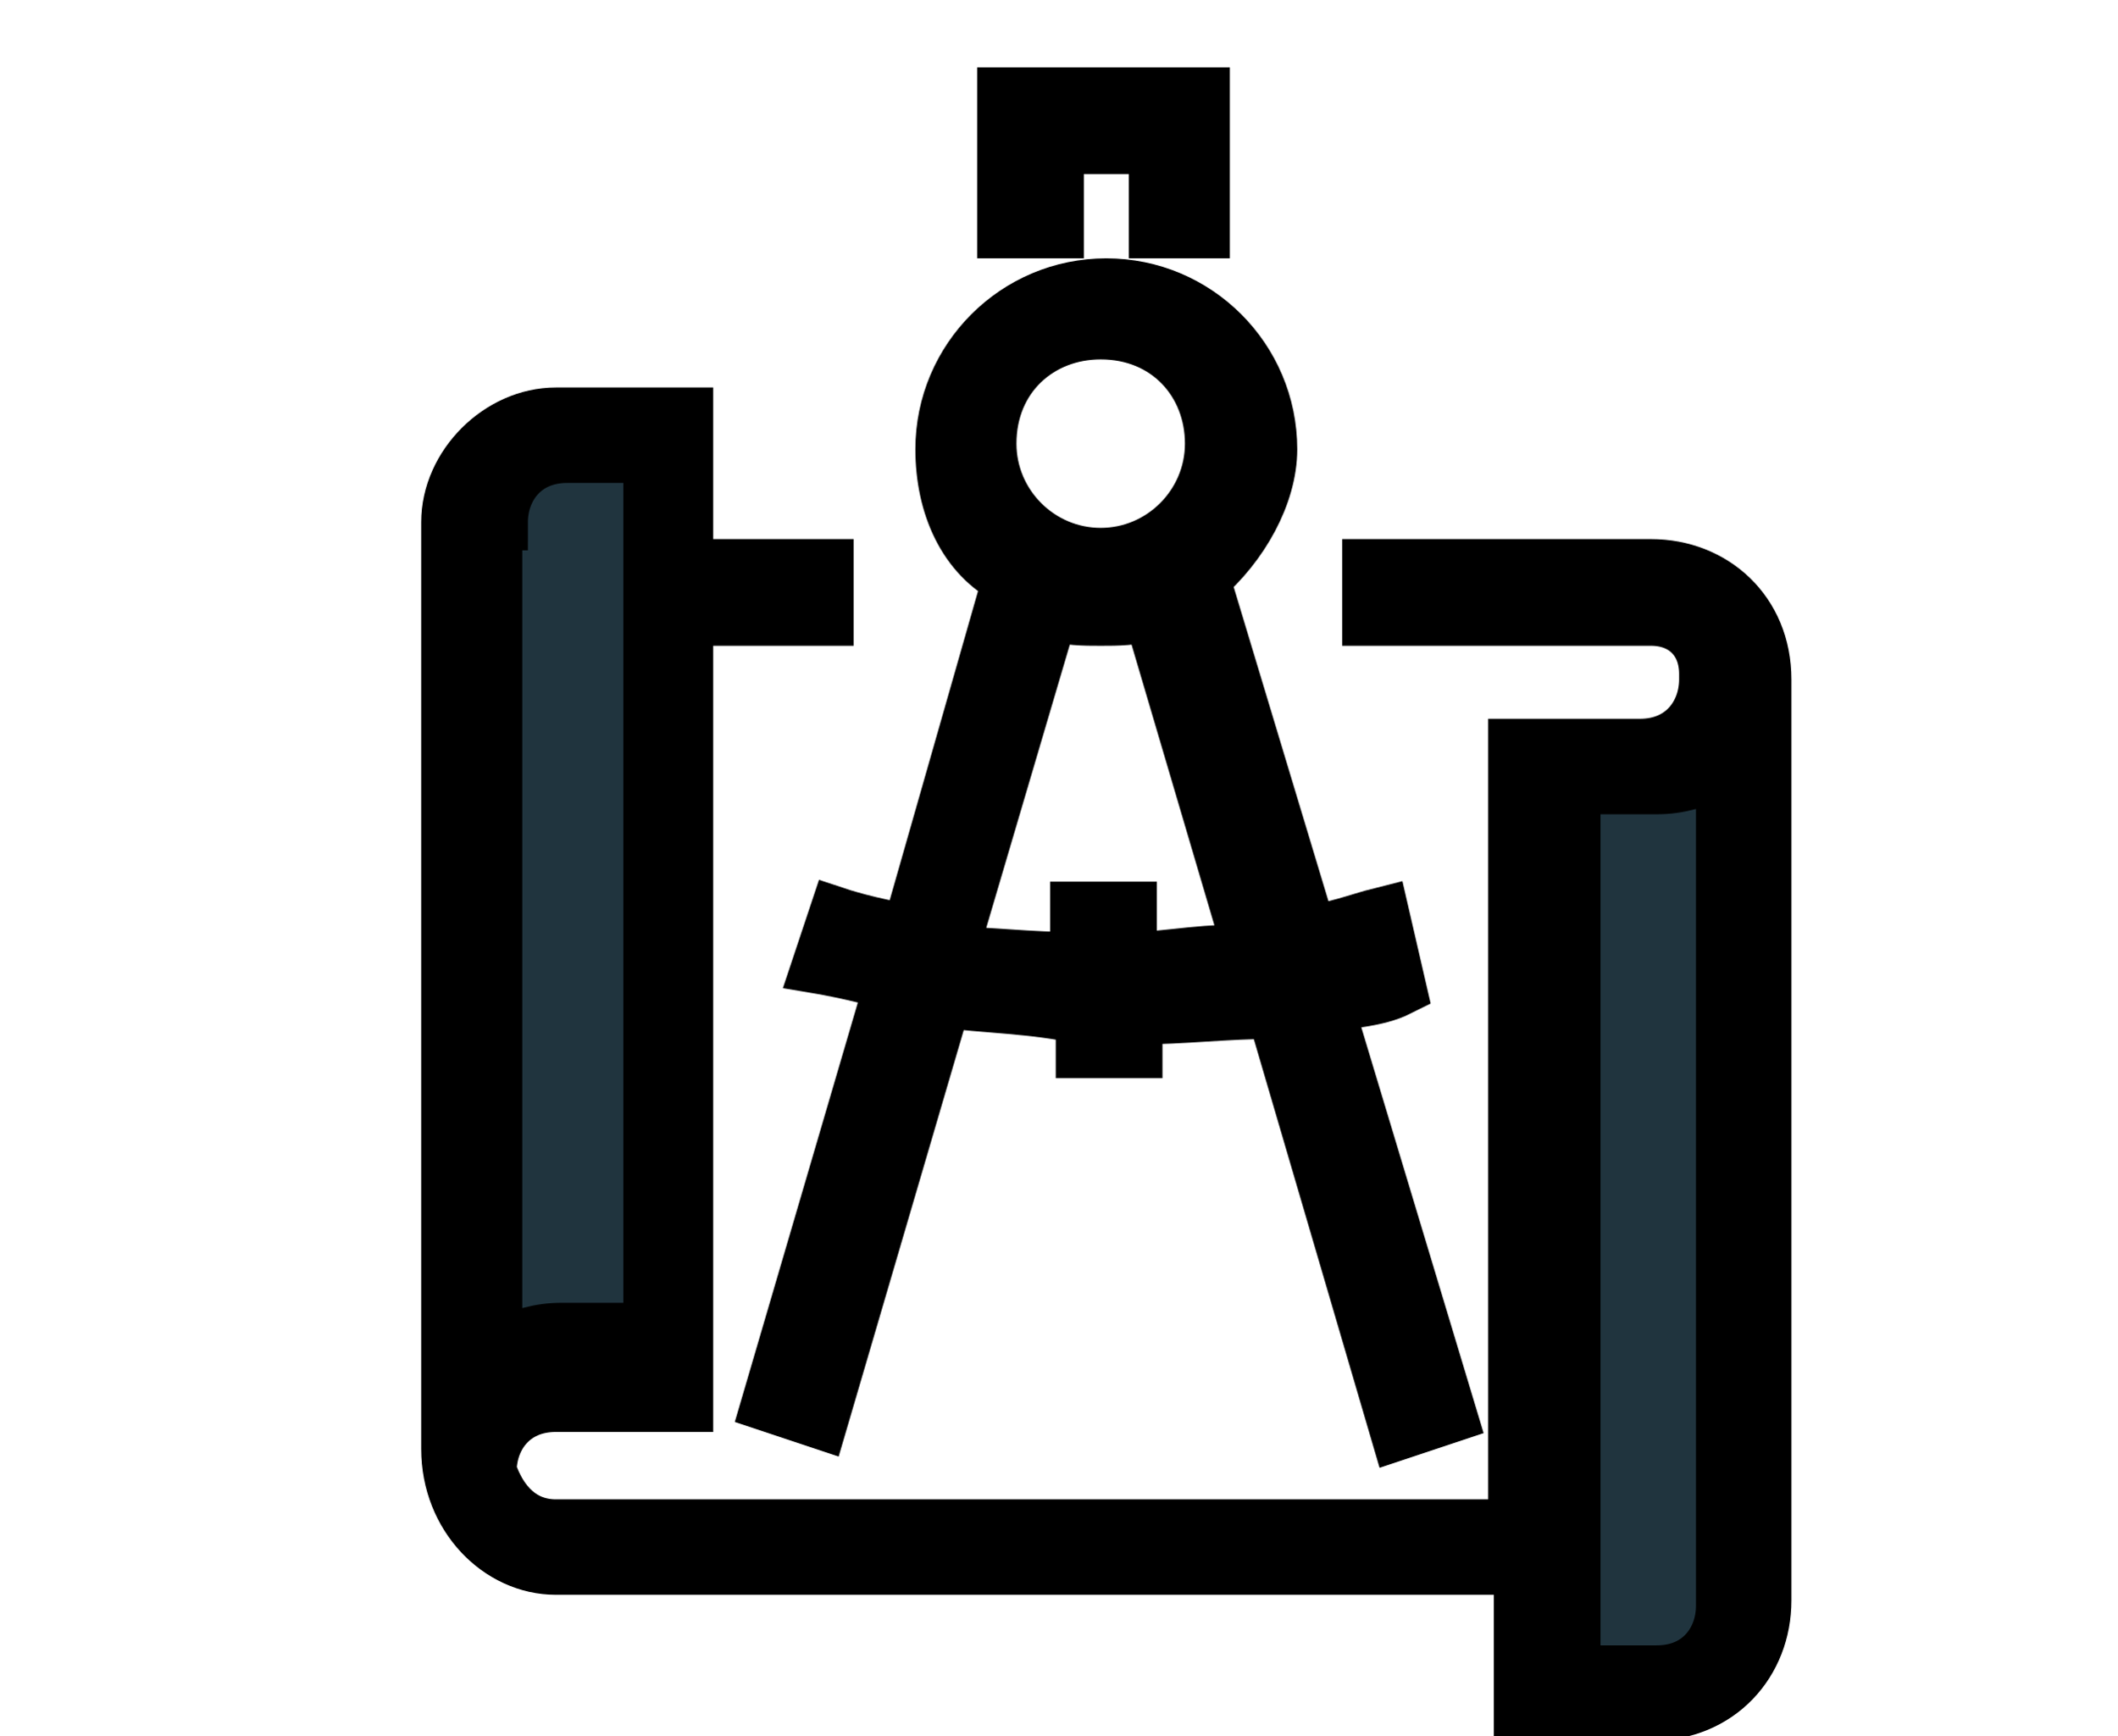
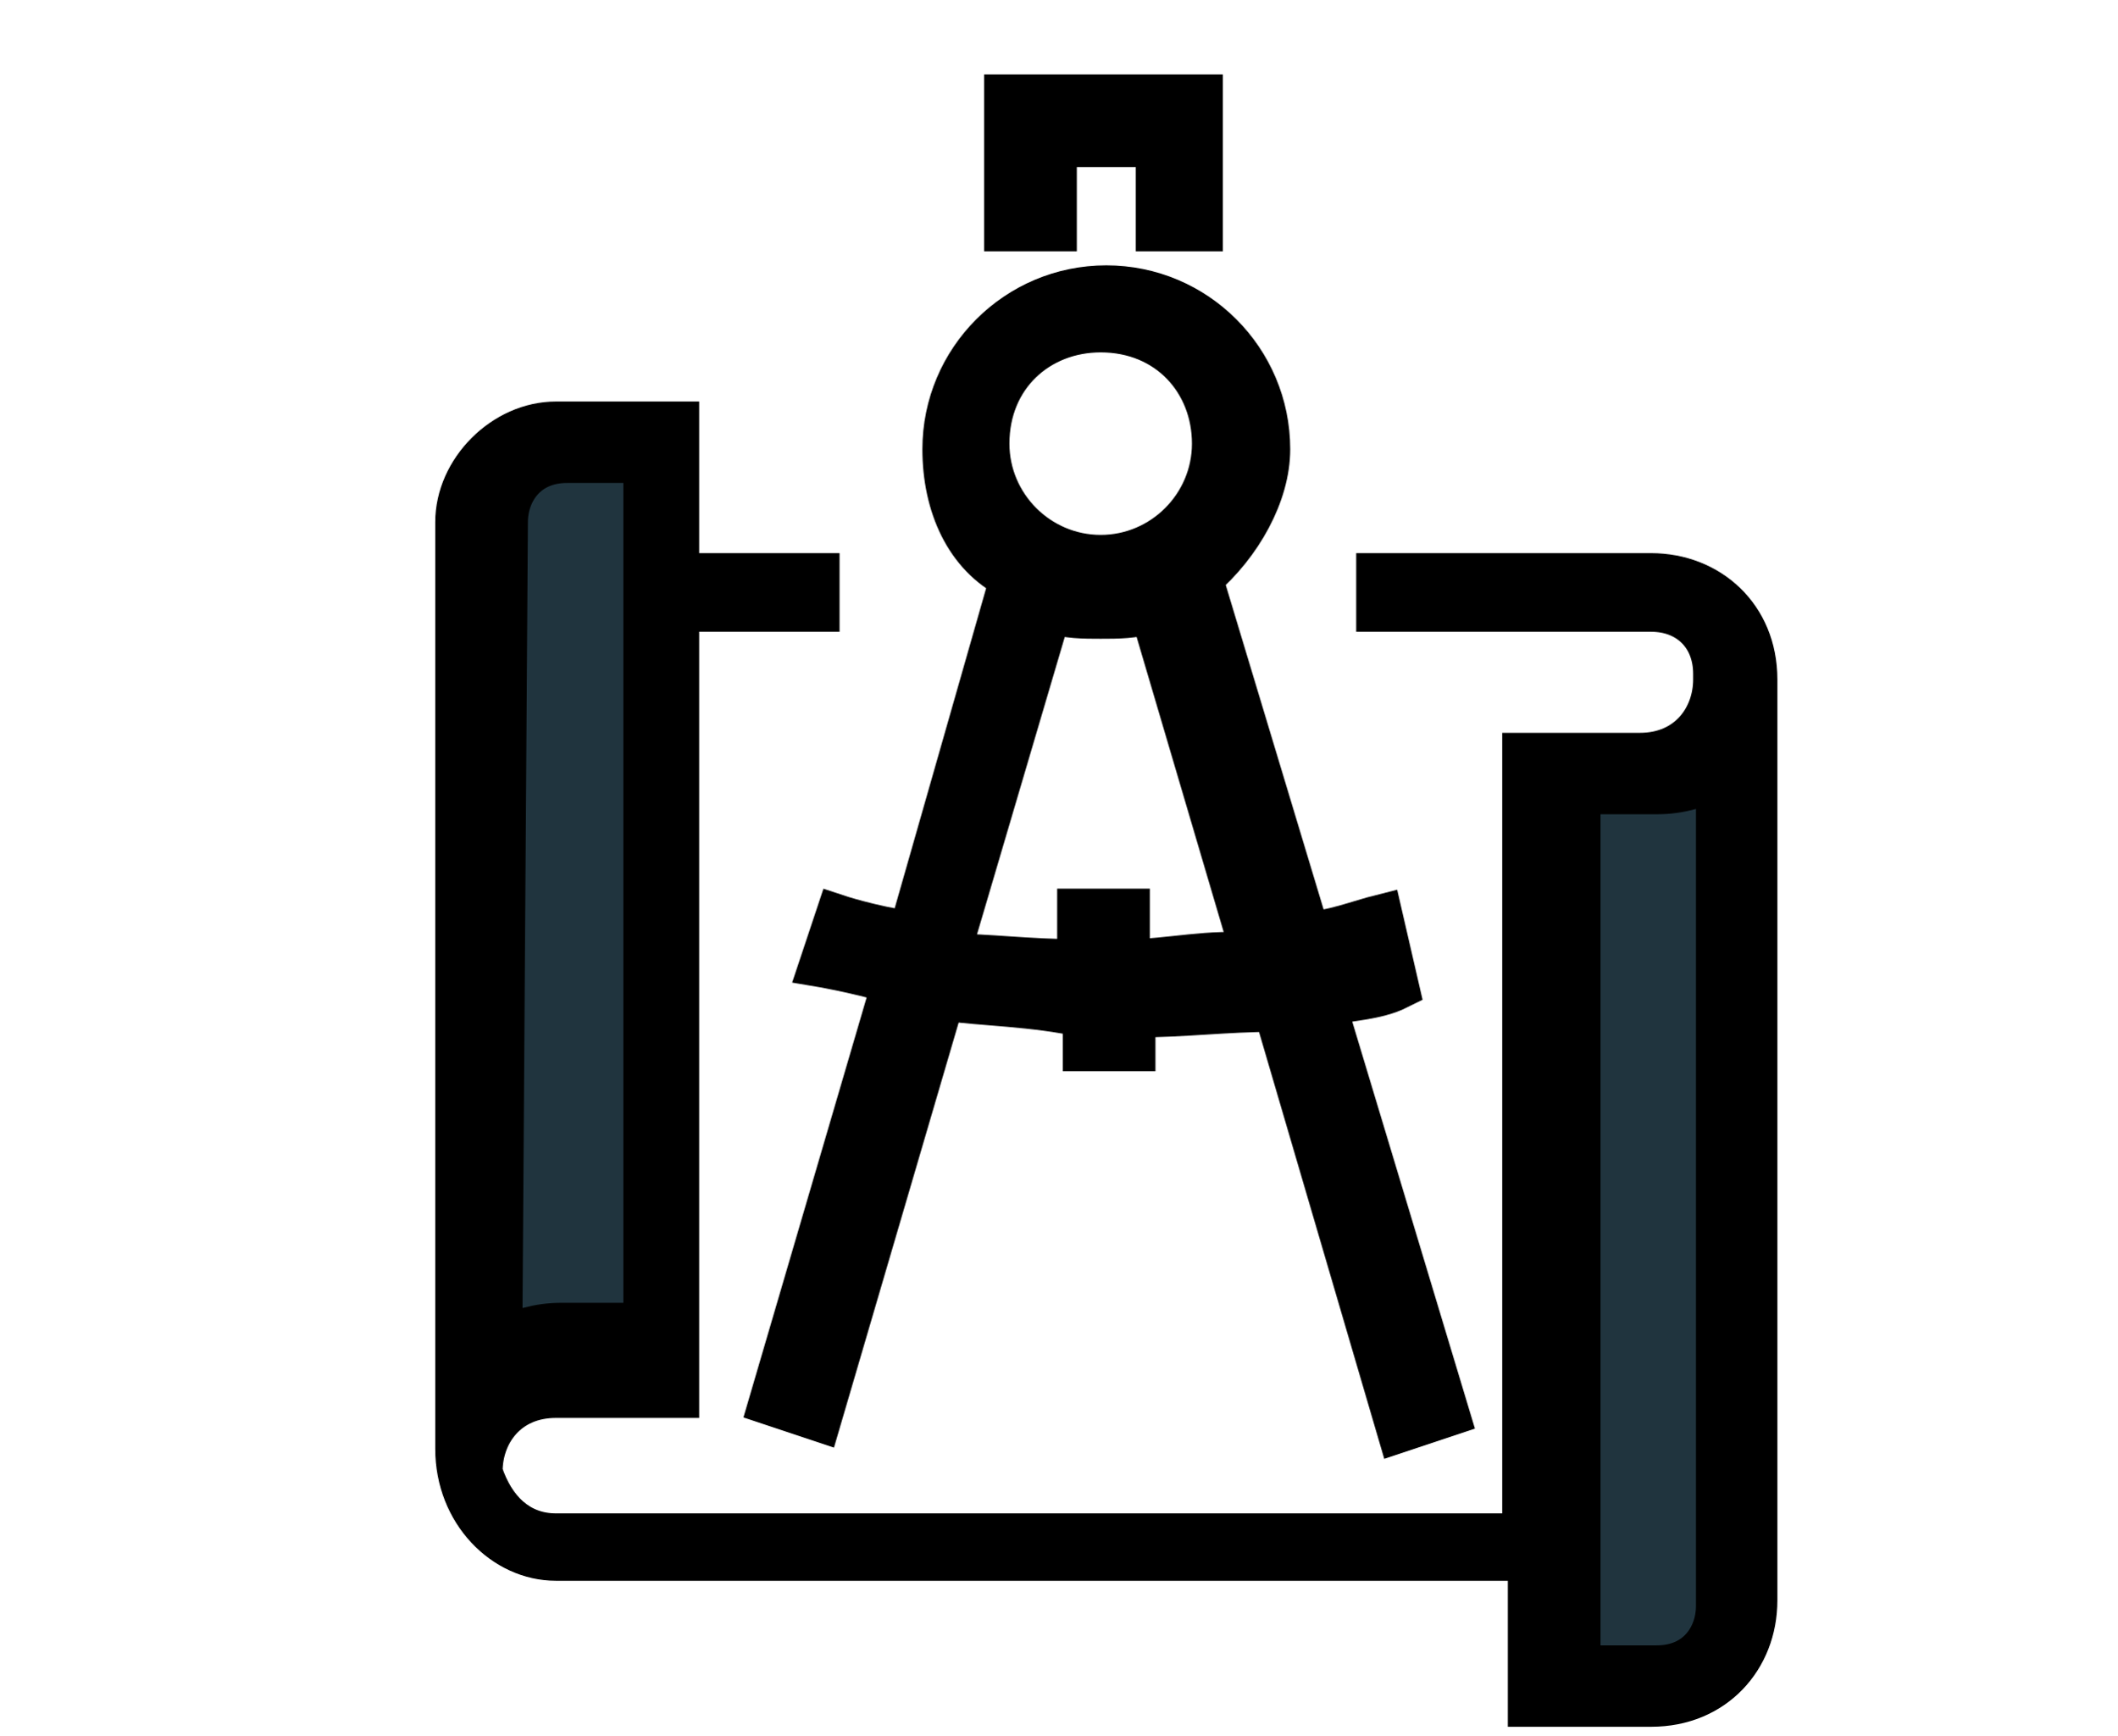
<svg xmlns="http://www.w3.org/2000/svg" version="1.1" id="icon" x="0px" y="0px" viewBox="0 0 37.7 30.9" style="enable-background:new 0 0 37.7 30.9;" xml:space="preserve">
  <style type="text/css">
- 	.st0{stroke:#000000;stroke-miterlimit:10;}
+ 	.st0{stroke:#000000;stroke-width:0.5;stroke-miterlimit:10;}
	.st1{fill:#20343E;stroke:#000000;stroke-miterlimit:10;}
+ 	.st2{stroke:#000000;stroke-width:0.75;stroke-miterlimit:10;}
</style>
-   <path class="st0" d="M9.9,27.9h17.2v2.6h2.3c1.2,0,2-0.9,2-2V12.1c0-1.2-0.9-2-2-2h-5v0.9h1.9h3.1c0.6,0,1,0.4,1,1c0,0,0,0,0,0.1  c0,0.6-0.4,1.2-1.2,1.2H27v13.9h-5.3H9.9c-0.6,0-1-0.4-1.2-1l0,0c0-0.6,0.4-1.2,1.2-1.2h2.3v-14h2.5v-0.9h-2.5V7.4H9.9  C8.9,7.4,8,8.3,8,9.3v16.5C8,27,8.9,27.9,9.9,27.9z" />
+   <path class="st0" d="M9.9,27.9h17.2v2.6h2.3c1.2,0,2-0.9,2-2V12.1c0-1.2-0.9-2-2-2h-5V11h1.9h3.1c0.6,0,1,0.4,1,1c0,0,0,0,0,0.1  c0,0.6-0.4,1.2-1.2,1.2H27v13.9h-5.3H9.9c-0.6,0-1-0.4-1.2-1l0,0c0-0.6,0.4-1.2,1.2-1.2h2.3V11h2.5v-0.9h-2.5V7.4H9.9  C8.9,7.4,8,8.3,8,9.3v16.5C8,27,8.9,27.9,9.9,27.9z" />
  <path class="st1" d="M28,14h1.5c0.4,0,0.7-0.1,1.2-0.3v14.9c0,0.6-0.4,1.2-1.2,1.2H28V14z" />
-   <path class="st1" d="M8.9,9.3c0-0.6,0.4-1.2,1.2-1.2h1.5v15.6H10c-0.4,0-0.7,0.1-1.2,0.3V9.3z" />
-   <polygon class="st0" points="21.4,4.1 21.4,1.7 17.9,1.7 17.9,4.1 18.8,4.1 18.8,2.6 20.6,2.6 20.6,4.1 " />
-   <path class="st0" d="M24.6,16.3c-0.4,0.1-0.9,0.3-1.3,0.3l-1.9-6.3c0.7-0.6,1.2-1.5,1.2-2.3c0-1.6-1.3-2.9-2.9-2.9  c-1.6,0-2.9,1.3-2.9,2.9c0,1,0.4,1.9,1.2,2.3l-1.8,6.3c-0.7-0.1-1.3-0.3-1.3-0.3l-0.3,0.9c0,0,0.6,0.1,1.3,0.3L13.7,25l0.9,0.3  l2.2-7.5c0.7,0.1,1.6,0.1,2.5,0.3v0.6h0.9v-0.6c0.9,0,1.6-0.1,2.5-0.1l2.2,7.5l0.9-0.3l-2.2-7.3c0.4-0.1,0.9-0.1,1.3-0.3L24.6,16.3z   M17.6,7.9c0-1.2,0.9-2,2-2c1.2,0,2,0.9,2,2s-0.9,2-2,2C18.5,9.9,17.6,9,17.6,7.9z M20.1,17.1v-0.9h-0.9v0.9c-0.9,0-1.6-0.1-2.3-0.1  l1.8-6.1c0.3,0.1,0.6,0.1,0.9,0.1s0.6,0,0.9-0.1l1.8,6.1C21.6,16.9,20.8,17.1,20.1,17.1z" />
+   <path class="st1" d="M8.9,9.3c0-0.6,0.4-1.2,1.2-1.2h1.5v15.6H10c-0.4,0-0.7,0.1-1.2,0.3L8.9,9.3L8.9,9.3z" />
+   <polygon class="st2" points="21.4,4.1 21.4,1.7 17.9,1.7 17.9,4.1 18.8,4.1 18.8,2.6 20.6,2.6 20.6,4.1 " />
+   <path class="st2" d="M24.6,16.3c-0.4,0.1-0.9,0.3-1.3,0.3l-1.9-6.3c0.7-0.6,1.2-1.5,1.2-2.3c0-1.6-1.3-2.9-2.9-2.9S16.8,6.4,16.8,8  c0,1,0.4,1.9,1.2,2.3l-1.8,6.3c-0.7-0.1-1.3-0.3-1.3-0.3l-0.3,0.9c0,0,0.6,0.1,1.3,0.3L13.7,25l0.9,0.3l2.2-7.5  c0.7,0.1,1.6,0.1,2.5,0.3v0.6h0.9v-0.6c0.9,0,1.6-0.1,2.5-0.1l2.2,7.5l0.9-0.3l-2.2-7.3c0.4-0.1,0.9-0.1,1.3-0.3L24.6,16.3z   M17.6,7.9c0-1.2,0.9-2,2-2c1.2,0,2,0.9,2,2s-0.9,2-2,2S17.6,9,17.6,7.9z M20.1,17.1v-0.9h-0.9v0.9c-0.9,0-1.6-0.1-2.3-0.1l1.8-6.1  C19,11,19.3,11,19.6,11s0.6,0,0.9-0.1l1.8,6.1C21.6,16.9,20.8,17.1,20.1,17.1z" />
</svg>
